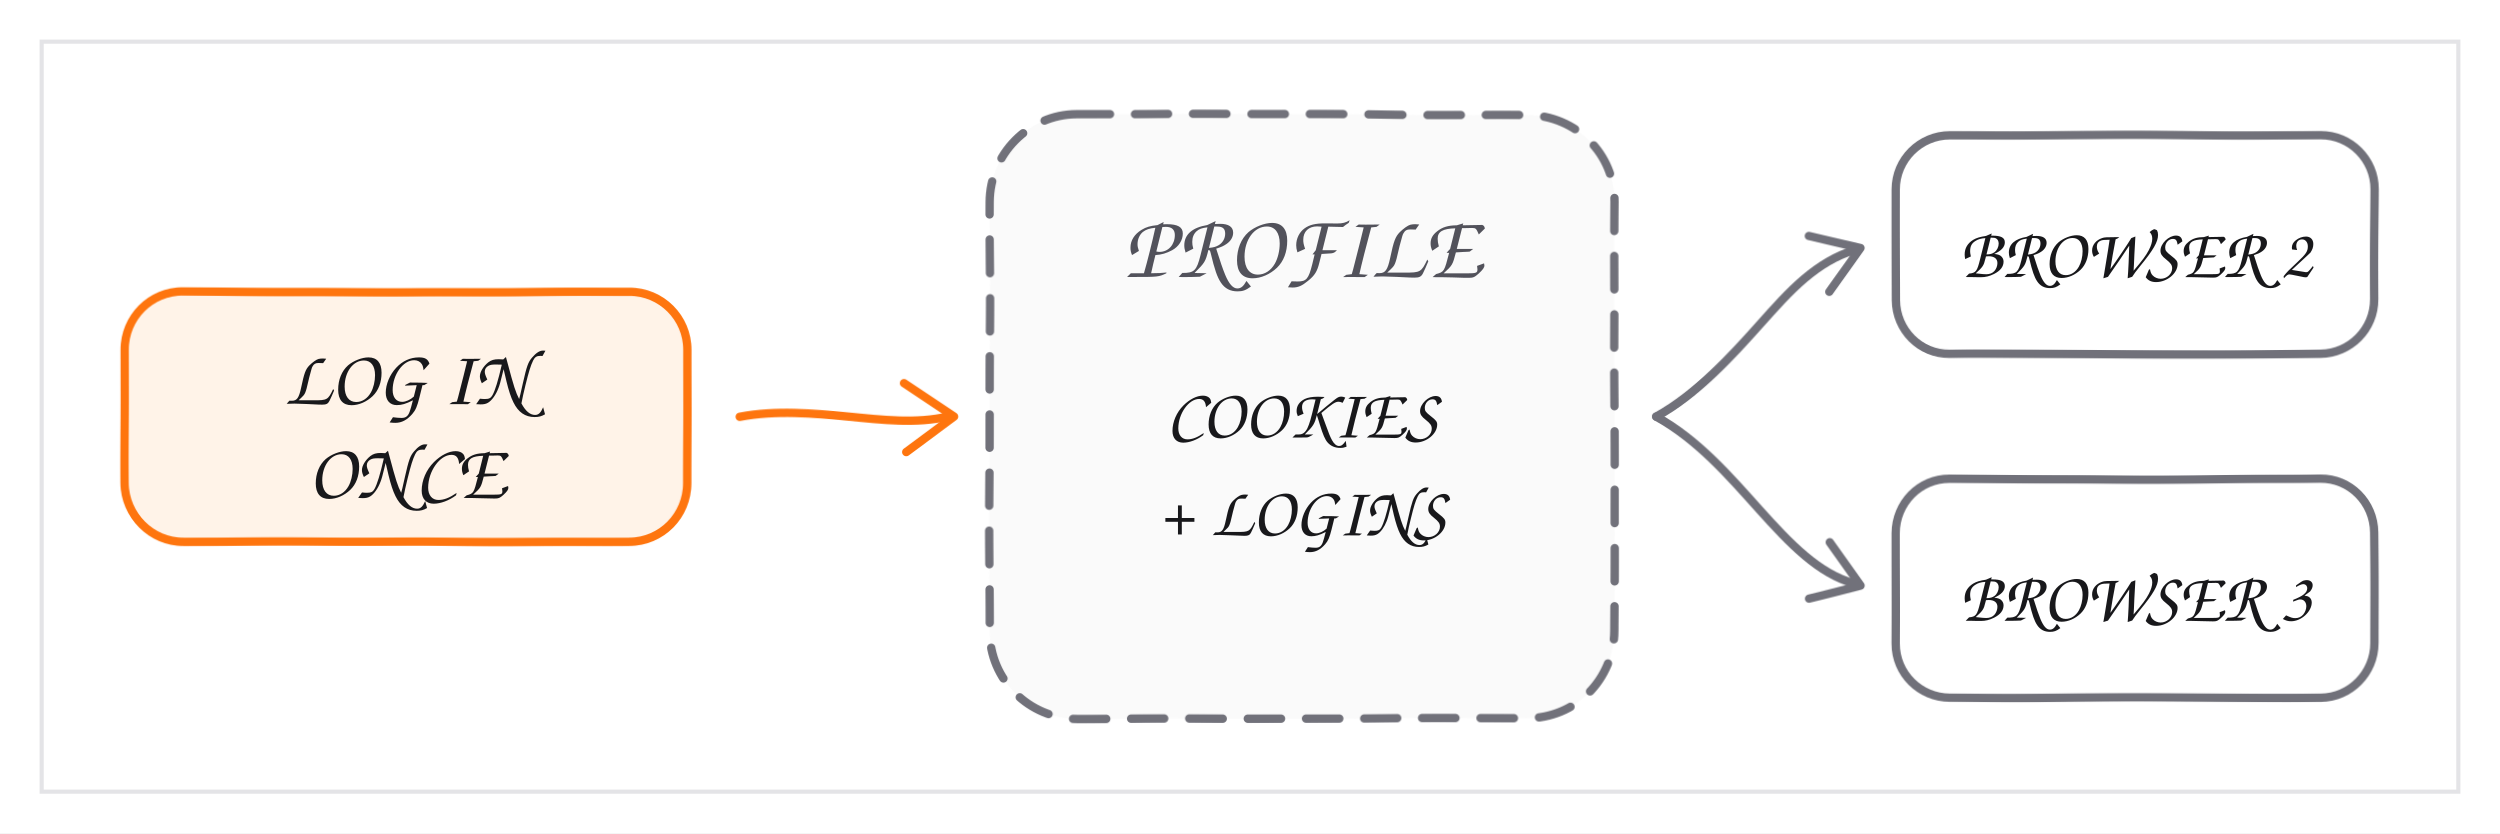
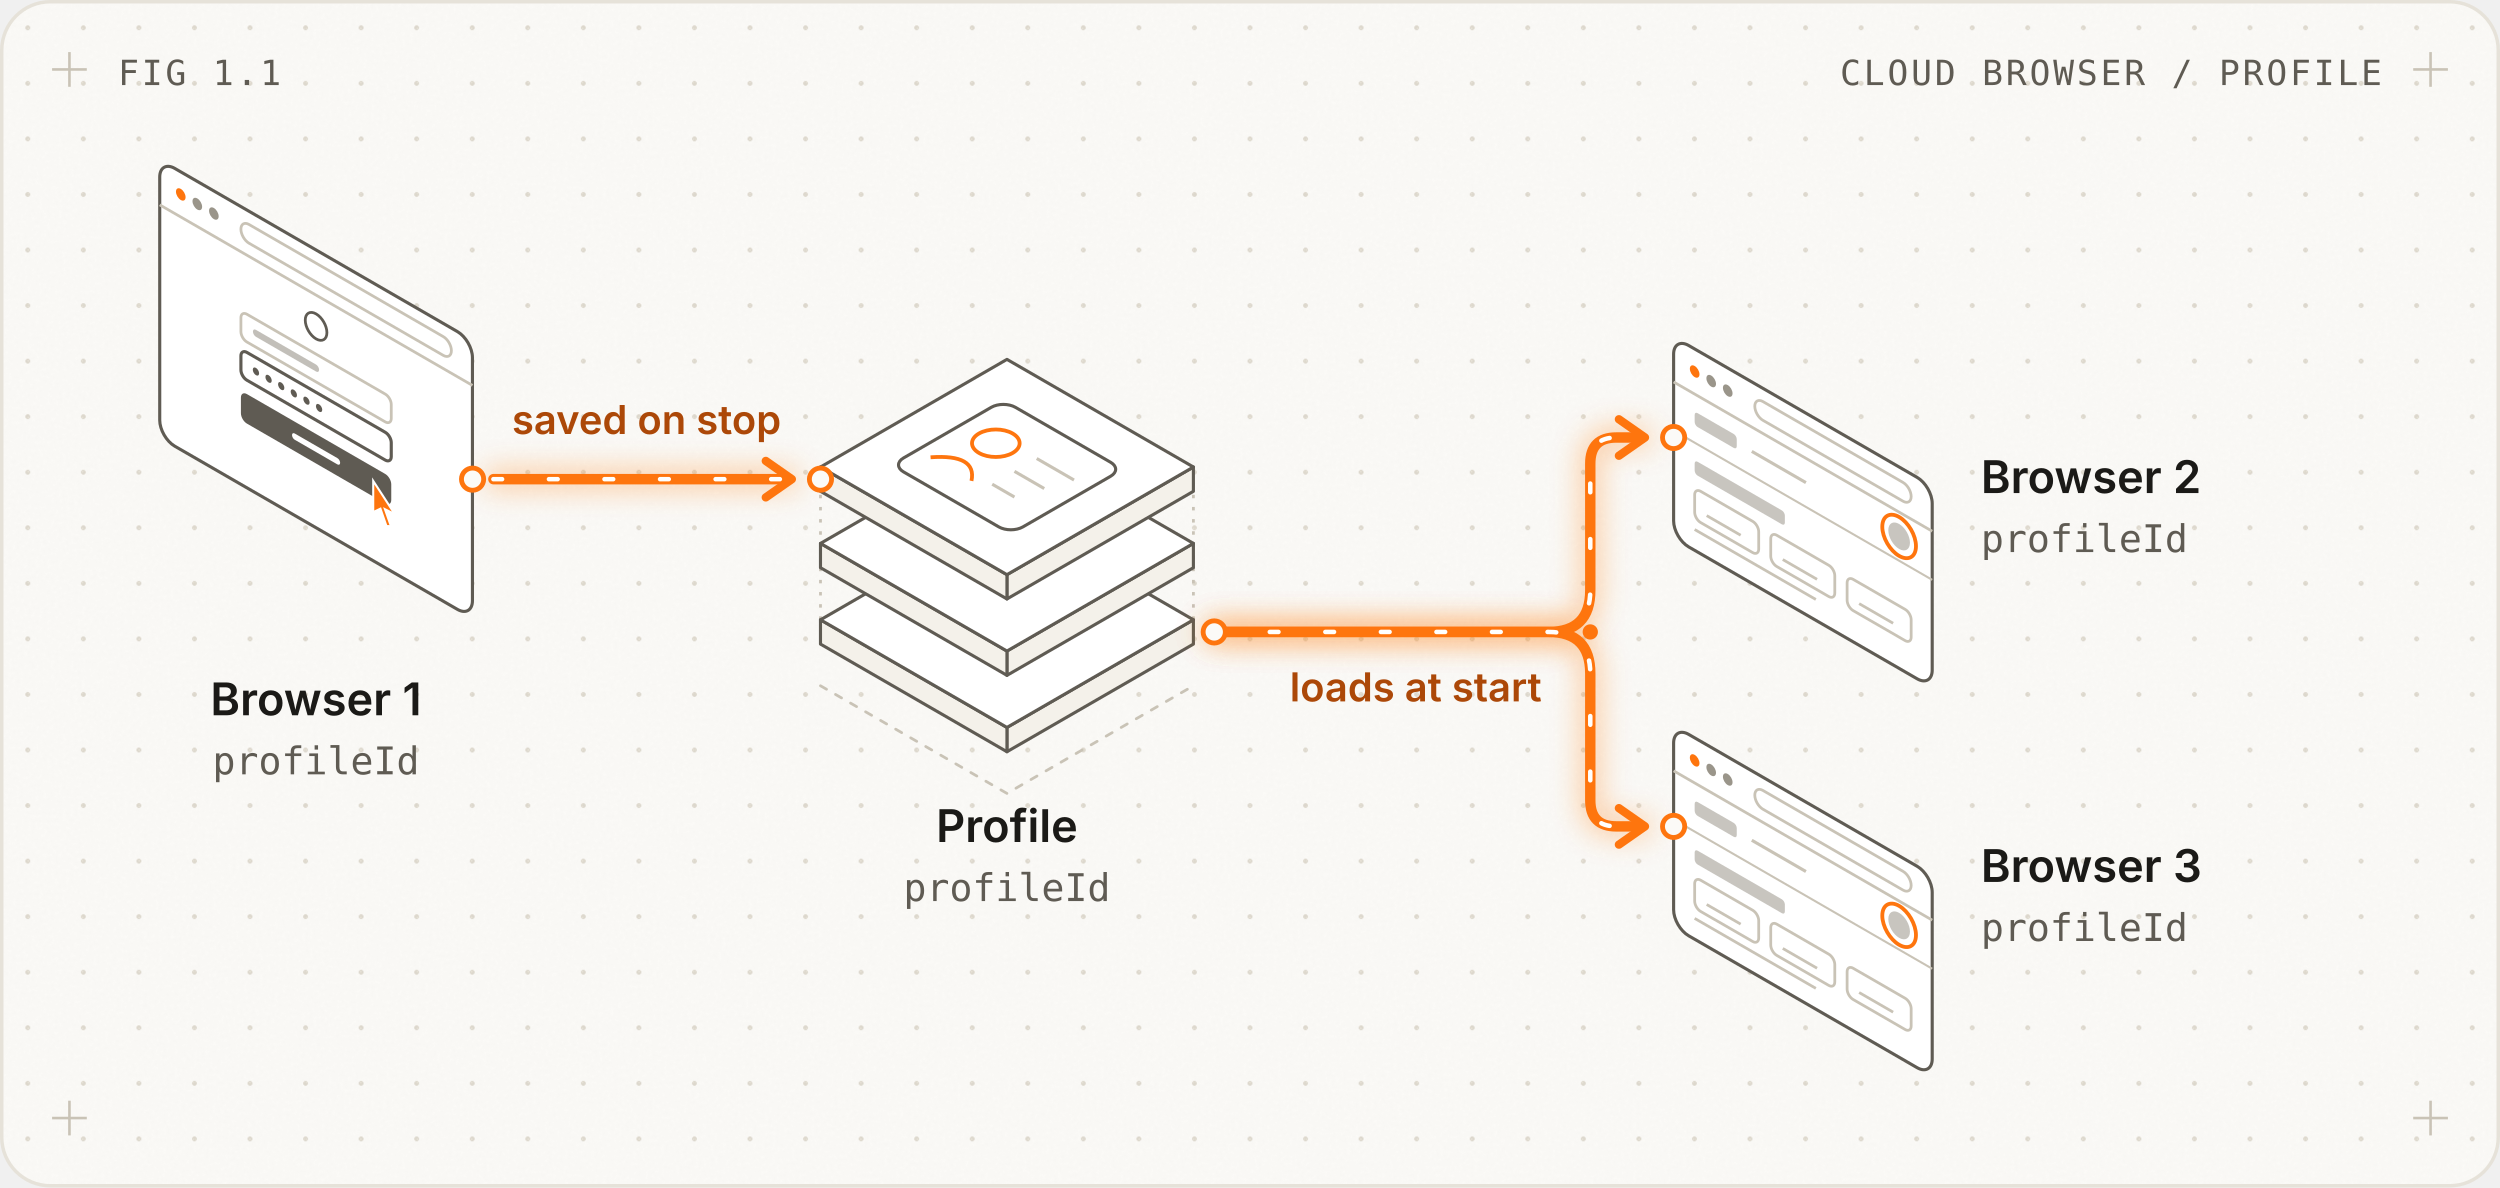
- <svg xmlns="http://www.w3.org/2000/svg" width="1200" height="400" viewBox="0 0 1200 400" role="img" aria-labelledby="title desc">
+ <svg xmlns="http://www.w3.org/2000/svg" viewBox="0 0 720 342" width="720" height="342" role="img" aria-labelledby="t d" fill="none">
+   <style>.s{font-family:Geist, Inter, -apple-system, BlinkMacSystemFont, 'Segoe UI', Helvetica, Arial, sans-serif}.m{font-family:'Geist Mono', ui-monospace, SFMono-Regular, Menlo, monospace}text{font-kerning:normal}@keyframes flow{to{stroke-dashoffset:-16}}@keyframes cur{0%,100%{transform:translate(-14px,-9px)}14%,26%{transform:translate(0,0)}36%{transform:translate(-14px,-9px)}}@keyframes btn{0%,19%,25%,100%{fill-opacity:1}21%,23%{fill-opacity:.45}}@keyframes pks{0%,27%{stroke-opacity:0}31%,52%{stroke-opacity:1}56%,100%{stroke-opacity:0}}@keyframes pkl{0%,54%{stroke-opacity:0}58%,88%{stroke-opacity:1}92%,100%{stroke-opacity:0}}@keyframes wr{0%,36%{fill-opacity:0}46%,60%{fill-opacity:1}74%,100%{fill-opacity:0}}@keyframes ring{0%,4%{stroke-opacity:1}12%,60%{stroke-opacity:.2}68%,100%{stroke-opacity:1}}@media (prefers-reduced-motion:no-preference){.flow{animation:flow 1s linear infinite,pks 7s linear infinite}.load{animation:flow 1s linear infinite,pkl 7s linear infinite}.cur{animation:cur 7s ease-in-out infinite}.btn{animation:btn 7s linear infinite}.wr{animation:wr 7s ease-in-out infinite}.ring{animation:ring 7s ease-in-out infinite}.ring2{animation-delay:.25s}}</style>
  <defs>
-     <filter id="rough">
-       <feTurbulence type="fractalNoise" baseFrequency=".01" numOctaves="2" seed="23" result="noise" />
-       <feDisplacementMap in="SourceGraphic" in2="noise" scale="1.4" />
+     <pattern id="dots" width="16" height="16" patternUnits="userSpaceOnUse">
+       <circle cx="8" cy="8" r="0.7" fill="#DDD8CD" />
+     </pattern>
+     <filter id="grain" x="0" y="0" width="100%" height="100%">
+       <feTurbulence type="fractalNoise" baseFrequency="0.9" numOctaves="2" seed="7" stitchTiles="stitch" />
+       <feColorMatrix values="0 0 0 0 0.5  0 0 0 0 0.5  0 0 0 0 0.5  0 0 0 0.05 0" />
    </filter>
+     <clipPath id="card">
+       <rect x="0.5" y="0.5" width="719" height="341" rx="14" />
+     </clipPath>
+     <filter id="glow" filterUnits="userSpaceOnUse" x="0" y="0" width="720" height="342">
+       <feGaussianBlur stdDeviation="4" />
+     </filter>
+     <marker id="oh" viewBox="0 0 10 10" refX="6" refY="5" markerWidth="5" markerHeight="5" orient="auto" markerUnits="strokeWidth">
+       <path d="M1.5 1.5 L6.5 5 L1.5 8.5" stroke="#FE750E" stroke-width="1.6" fill="none" stroke-linecap="round" stroke-linejoin="round" />
+     </marker>
  </defs>
-   <rect width="1200" height="400" fill="#FFFFFF" />
-   <rect x="20" y="20" width="1160" height="360" fill="none" stroke="#E4E4E7" stroke-width="2" />
-   <g fill="none" stroke-linecap="round" stroke-linejoin="round" filter="url(#rough)">
-     <rect x="60" y="140" width="270" height="120" rx="28" fill="#FFF3E8" stroke="#FE750E" stroke-width="4" />
-     <path d="M355 200 C390 193 425 207 455 200" stroke="#FE750E" stroke-width="4" />
-     <path d="M434 184 L458 200 L435 217" stroke="#FE750E" stroke-width="4" />
-     <rect x="475" y="55" width="300" height="290" rx="42" fill="#FAFAFA" stroke="#71717A" stroke-width="4" stroke-dasharray="16 12" />
-     <path d="M795 200 C835 178 855 130 890 120" stroke="#71717A" stroke-width="4" />
-     <path d="M868 113 L893 119 L878 140" stroke="#71717A" stroke-width="4" />
-     <path d="M795 200 C835 222 855 270 890 280" stroke="#71717A" stroke-width="4" />
-     <path d="M878 260 L893 281 L868 287" stroke="#71717A" stroke-width="4" />
-     <rect x="910" y="65" width="230" height="105" rx="26" fill="#FFFFFF" stroke="#71717A" stroke-width="4" />
-     <rect x="910" y="230" width="230" height="105" rx="26" fill="#FFFFFF" stroke="#71717A" stroke-width="4" />
+   <rect x="0.5" y="0.5" width="719" height="341" rx="14" fill="#FBFAF7" />
+   <g clip-path="url(#card)">
+     <rect width="720" height="342" fill="url(#dots)" />
+     <rect width="720" height="342" filter="url(#grain)" />
  </g>
-   <g font-family="Virgil, Comic Sans MS, cursive">
-     <text x="195" y="194" font-size="38" fill="#18181B" text-anchor="middle">LOG IN</text>
-     <text x="195" y="239" font-size="38" fill="#18181B" text-anchor="middle">ONCE</text>
-     <text x="625" y="133" font-size="44" fill="#52525B" text-anchor="middle">PROFILE</text>
-     <text x="625" y="210" font-size="34" fill="#18181B" text-anchor="middle">COOKIES</text>
-     <text x="625" y="257" font-size="34" fill="#18181B" text-anchor="middle">+ LOGINS</text>
-     <text x="1025" y="133" font-size="34" fill="#18181B" text-anchor="middle">BROWSER 2</text>
-     <text x="1025" y="298" font-size="34" fill="#18181B" text-anchor="middle">BROWSER 3</text>
+   <rect x="0.5" y="0.5" width="719" height="341" rx="14" fill="none" stroke="#E6E2D9" />
+   <path d="M15 20h10M20 15v10" stroke="#C9C3B6" stroke-width="0.75" />
+   <path d="M695 20h10M700 15v10" stroke="#C9C3B6" stroke-width="0.75" />
+   <path d="M15 322h10M20 317v10" stroke="#C9C3B6" stroke-width="0.75" />
+   <path d="M695 322h10M700 317v10" stroke="#C9C3B6" stroke-width="0.75" />
+   <text x="34.0" y="24.5" font-size="10" fill="#5F5B53" letter-spacing="0.08em" class="m">FIG 1.1</text>
+   <text x="686.0" y="24.5" font-size="10" fill="#5F5B53" text-anchor="end" letter-spacing="0.08em" class="m">CLOUD BROWSER / PROFILE</text>
+   <polyline points="236.3,197.5 290.0,228.5 343.7,197.5" stroke="#C9C3B6" stroke-width="0.8" stroke-dasharray="2 3" stroke-linejoin="round" stroke-linecap="round" />
+   <line x1="236.3" y1="185.5" x2="236.3" y2="134.5" stroke="#C9C3B6" stroke-width="0.8" stroke-dasharray="1 2.5" />
+   <line x1="290.0" y1="216.5" x2="290.0" y2="165.5" stroke="#C9C3B6" stroke-width="0.8" stroke-dasharray="1 2.5" />
+   <line x1="343.7" y1="185.5" x2="343.7" y2="134.5" stroke="#C9C3B6" stroke-width="0.8" stroke-dasharray="1 2.5" />
+   <polygon points="343.7,178.5 290.0,209.5 290.0,216.5 343.7,185.5" fill="#F4F1EA" stroke="#5F5B53" stroke-width="0.9" stroke-linejoin="round" stroke-linecap="round" />
+   <polygon points="236.3,178.5 290.0,209.5 290.0,216.5 236.3,185.5" fill="#F4F1EA" stroke="#5F5B53" stroke-width="0.9" stroke-linejoin="round" stroke-linecap="round" />
+   <polygon points="290.0,147.5 343.7,178.5 290.0,209.5 236.3,178.5" fill="#FFFFFF" stroke="#5F5B53" stroke-width="0.9" stroke-linejoin="round" stroke-linecap="round" />
+   <polygon points="343.7,156.5 290.0,187.5 290.0,194.5 343.7,163.5" fill="#F4F1EA" stroke="#5F5B53" stroke-width="0.9" stroke-linejoin="round" stroke-linecap="round" />
+   <polygon points="236.3,156.5 290.0,187.5 290.0,194.5 236.3,163.5" fill="#F4F1EA" stroke="#5F5B53" stroke-width="0.9" stroke-linejoin="round" stroke-linecap="round" />
+   <polygon points="290.0,125.5 343.7,156.5 290.0,187.5 236.3,156.5" fill="#FFFFFF" stroke="#5F5B53" stroke-width="0.9" stroke-linejoin="round" stroke-linecap="round" />
+   <polygon points="343.7,134.5 290.0,165.5 290.0,172.5 343.7,141.5" fill="#F4F1EA" stroke="#5F5B53" stroke-width="0.9" stroke-linejoin="round" stroke-linecap="round" />
+   <polygon points="236.3,134.5 290.0,165.5 290.0,172.5 236.3,141.5" fill="#F4F1EA" stroke="#5F5B53" stroke-width="0.9" stroke-linejoin="round" stroke-linecap="round" />
+   <polygon points="290.0,103.5 343.7,134.5 290.0,165.5 236.3,134.5" fill="#FFFFFF" stroke="#5F5B53" stroke-width="0.9" stroke-linejoin="round" stroke-linecap="round" />
+   <polygon class="wr" points="290.0,103.5 343.7,134.5 290.0,165.5 236.3,134.5" fill="#FFE6D2" fill-opacity="0" />
+   <g transform="matrix(0.866,0.5,-0.866,0.5,290.0,103.5)">
+     <rect x="11.2" y="12.4" width="39.7" height="37.2" rx="4" stroke="#5F5B53" stroke-width="0.9" vector-effect="non-scaling-stroke" />
+     <circle cx="22.3" cy="26.0" r="5.6" stroke="#FE750E" stroke-width="1.1" vector-effect="non-scaling-stroke" />
+     <path d="M15.5 40.9 q6.8 -8.7 13.6 0" stroke="#FE750E" stroke-width="1.1" vector-effect="non-scaling-stroke" />
+     <line x1="33.5" y1="23.6" x2="45.9" y2="23.6" stroke="#C9C3B6" stroke-width="0.9" vector-effect="non-scaling-stroke" />
+     <line x1="33.5" y1="31.0" x2="43.4" y2="31.0" stroke="#C9C3B6" stroke-width="0.9" vector-effect="non-scaling-stroke" />
+     <line x1="33.5" y1="38.4" x2="40.9" y2="38.4" stroke="#C9C3B6" stroke-width="0.9" vector-effect="non-scaling-stroke" />
  </g>
+   <path d="M142.1 138.0 H227.3" stroke="#FE750E" stroke-width="6" stroke-opacity="0.35" filter="url(#glow)" stroke-linejoin="round" stroke-linecap="round" />
+   <path d="M142.1 138.0 H227.3" stroke="#FE750E" stroke-width="3" stroke-linejoin="round" stroke-linecap="round" marker-end="url(#oh)" />
+   <path class="flow" d="M142.1 138.0 H227.3" stroke="#FFFFFF" stroke-width="1.3" stroke-dasharray="2.5 13.5" stroke-linecap="round" />
+   <text x="186.2" y="125.0" font-size="11.5" fill="#AC4808" font-weight="600" text-anchor="middle" class="s">saved on stop</text>
+   <path d="M349.7 182.0 L446.0 182.0 Q458.0 182.0 458.0 170.0 L458.0 133.5 Q458.0 126.0 465.5 126.0 L473.0 126.0" stroke="#FE750E" stroke-width="6" stroke-opacity="0.35" filter="url(#glow)" stroke-linejoin="round" stroke-linecap="round" />
+   <path d="M349.7 182.0 L446.0 182.0 Q458.0 182.0 458.0 170.0 L458.0 133.5 Q458.0 126.0 465.5 126.0 L473.0 126.0" stroke="#FE750E" stroke-width="3" stroke-linejoin="round" stroke-linecap="round" marker-end="url(#oh)" />
+   <path class="load" d="M349.7 182.0 L446.0 182.0 Q458.0 182.0 458.0 170.0 L458.0 133.5 Q458.0 126.0 465.5 126.0 L473.0 126.0" stroke="#FFFFFF" stroke-width="1.3" stroke-dasharray="2.5 13.5" stroke-linecap="round" />
+   <path d="M349.7 182.0 L446.0 182.0 Q458.0 182.0 458.0 194.0 L458.0 230.5 Q458.0 238.0 465.5 238.0 L473.0 238.0" stroke="#FE750E" stroke-width="6" stroke-opacity="0.35" filter="url(#glow)" stroke-linejoin="round" stroke-linecap="round" />
+   <path d="M349.7 182.0 L446.0 182.0 Q458.0 182.0 458.0 194.0 L458.0 230.5 Q458.0 238.0 465.5 238.0 L473.0 238.0" stroke="#FE750E" stroke-width="3" stroke-linejoin="round" stroke-linecap="round" marker-end="url(#oh)" />
+   <path class="load" d="M349.7 182.0 L446.0 182.0 Q458.0 182.0 458.0 194.0 L458.0 230.5 Q458.0 238.0 465.5 238.0 L473.0 238.0" stroke="#FFFFFF" stroke-width="1.3" stroke-dasharray="2.5 13.5" stroke-linecap="round" />
+   <circle cx="458" cy="182.0" r="2.2" fill="#FE750E" />
+   <text x="444.0" y="202.0" font-size="11.5" fill="#AC4808" font-weight="600" text-anchor="end" class="s">loads at start</text>
+   <g transform="matrix(0.866,0.5,0,1,46.0,126.0)">
+     <rect x="0" y="-80" width="104" height="80" rx="5" fill="#FFFFFF" stroke="#5F5B53" stroke-width="0.9" vector-effect="non-scaling-stroke" />
+     <line x1="0" y1="-67" x2="104" y2="-67" stroke="#C9C3B6" stroke-width="0.8" vector-effect="non-scaling-stroke" />
+     <circle cx="7.0" cy="-73.5" r="1.6" fill="#FE750E" />
+     <circle cx="12.5" cy="-73.5" r="1.6" fill="#9A958A" />
+     <circle cx="18.0" cy="-73.5" r="1.6" fill="#9A958A" />
+     <rect x="27" y="-76.2" width="70" height="5.4" rx="2.7" stroke="#C9C3B6" stroke-width="0.8" vector-effect="non-scaling-stroke" />
+     <circle cx="52.0" cy="-58" r="3.6" stroke="#5F5B53" stroke-width="0.8" vector-effect="non-scaling-stroke" />
+     <rect x="27.0" y="-50" width="50" height="8" rx="2" stroke="#C9C3B6" stroke-width="0.8" vector-effect="non-scaling-stroke" />
+     <rect x="31.0" y="-47" width="22" height="2" rx="1" fill="#9A958A" fill-opacity=".6" />
+     <rect x="27.0" y="-39" width="50" height="8" rx="2" stroke="#5F5B53" stroke-width="0.9" vector-effect="non-scaling-stroke" />
+     <circle cx="32.0" cy="-35" r="1.05" fill="#5F5B53" />
+     <circle cx="36.2" cy="-35" r="1.05" fill="#5F5B53" />
+     <circle cx="40.4" cy="-35" r="1.05" fill="#5F5B53" />
+     <circle cx="44.6" cy="-35" r="1.05" fill="#5F5B53" />
+     <circle cx="48.8" cy="-35" r="1.05" fill="#5F5B53" />
+     <circle cx="53.0" cy="-35" r="1.05" fill="#5F5B53" />
+     <rect class="btn" x="27.0" y="-27" width="50" height="8.5" rx="2" fill="#5F5B53" />
+     <rect x="44.0" y="-23.6" width="16" height="1.8" rx=".9" fill="#FFFFFF" />
+     <path class="cur" d="M71.0 -23 l0 9 l2.4 -2.2 l2 4 l1.5 -0.7 l-2 -3.9 l3.3 -0.2z" fill="#FE750E" stroke="#FFFFFF" stroke-width="0.6" vector-effect="non-scaling-stroke" />
+   </g>
+   <g transform="matrix(0.866,0.5,0,1,482.0,155.0)">
+     <rect x="0" y="-58" width="86" height="58" rx="5" fill="#FFFFFF" stroke="#5F5B53" stroke-width="0.9" vector-effect="non-scaling-stroke" />
+     <line x1="0" y1="-45" x2="86" y2="-45" stroke="#C9C3B6" stroke-width="0.8" vector-effect="non-scaling-stroke" />
+     <circle cx="7.0" cy="-51.5" r="1.6" fill="#FE750E" />
+     <circle cx="12.5" cy="-51.5" r="1.6" fill="#9A958A" />
+     <circle cx="18.0" cy="-51.5" r="1.6" fill="#9A958A" />
+     <rect x="27" y="-54.2" width="52" height="5.4" rx="2.7" stroke="#C9C3B6" stroke-width="0.8" vector-effect="non-scaling-stroke" />
+     <rect x="7" y="-40" width="14" height="4" rx="1" fill="#9A958A" fill-opacity=".55" />
+     <line x1="26" y1="-38" x2="44" y2="-38" stroke="#C9C3B6" stroke-width="0.9" vector-effect="non-scaling-stroke" />
+     <circle cx="75" cy="-38" r="3.6" fill="#9A958A" fill-opacity=".55" />
+     <circle class="ring " cx="75" cy="-38" r="5.6" stroke="#FE750E" stroke-width="1.1" vector-effect="non-scaling-stroke" />
+     <line x1="0" y1="-31" x2="86" y2="-31" stroke="#C9C3B6" stroke-width="0.6" vector-effect="non-scaling-stroke" />
+     <rect x="7" y="-26" width="30" height="4" rx="1" fill="#9A958A" fill-opacity=".55" />
+     <rect x="7.0" y="-18" width="21.3" height="9.0" rx="2" stroke="#C9C3B6" stroke-width="0.8" vector-effect="non-scaling-stroke" />
+     <line x1="11.0" y1="-12" x2="22.3" y2="-12" stroke="#C9C3B6" stroke-width="0.8" vector-effect="non-scaling-stroke" />
+     <rect x="32.3" y="-18" width="21.3" height="9.0" rx="2" stroke="#C9C3B6" stroke-width="0.8" vector-effect="non-scaling-stroke" />
+     <line x1="36.3" y1="-12" x2="47.7" y2="-12" stroke="#C9C3B6" stroke-width="0.8" vector-effect="non-scaling-stroke" />
+     <rect x="57.7" y="-18" width="21.3" height="9.0" rx="2" stroke="#C9C3B6" stroke-width="0.8" vector-effect="non-scaling-stroke" />
+     <line x1="61.7" y1="-12" x2="73.0" y2="-12" stroke="#C9C3B6" stroke-width="0.8" vector-effect="non-scaling-stroke" />
+     <line x1="7" y1="-6" x2="47.3" y2="-6" stroke="#C9C3B6" stroke-width="0.8" vector-effect="non-scaling-stroke" />
+   </g>
+   <g transform="matrix(0.866,0.5,0,1,482.0,267.0)">
+     <rect x="0" y="-58" width="86" height="58" rx="5" fill="#FFFFFF" stroke="#5F5B53" stroke-width="0.9" vector-effect="non-scaling-stroke" />
+     <line x1="0" y1="-45" x2="86" y2="-45" stroke="#C9C3B6" stroke-width="0.8" vector-effect="non-scaling-stroke" />
+     <circle cx="7.0" cy="-51.5" r="1.6" fill="#FE750E" />
+     <circle cx="12.5" cy="-51.5" r="1.6" fill="#9A958A" />
+     <circle cx="18.0" cy="-51.5" r="1.6" fill="#9A958A" />
+     <rect x="27" y="-54.2" width="52" height="5.4" rx="2.7" stroke="#C9C3B6" stroke-width="0.8" vector-effect="non-scaling-stroke" />
+     <rect x="7" y="-40" width="14" height="4" rx="1" fill="#9A958A" fill-opacity=".55" />
+     <line x1="26" y1="-38" x2="44" y2="-38" stroke="#C9C3B6" stroke-width="0.9" vector-effect="non-scaling-stroke" />
+     <circle cx="75" cy="-38" r="3.6" fill="#9A958A" fill-opacity=".55" />
+     <circle class="ring ring2" cx="75" cy="-38" r="5.6" stroke="#FE750E" stroke-width="1.1" vector-effect="non-scaling-stroke" />
+     <line x1="0" y1="-31" x2="86" y2="-31" stroke="#C9C3B6" stroke-width="0.6" vector-effect="non-scaling-stroke" />
+     <rect x="7" y="-26" width="30" height="4" rx="1" fill="#9A958A" fill-opacity=".55" />
+     <rect x="7.0" y="-18" width="21.3" height="9.0" rx="2" stroke="#C9C3B6" stroke-width="0.8" vector-effect="non-scaling-stroke" />
+     <line x1="11.0" y1="-12" x2="22.3" y2="-12" stroke="#C9C3B6" stroke-width="0.8" vector-effect="non-scaling-stroke" />
+     <rect x="32.3" y="-18" width="21.3" height="9.0" rx="2" stroke="#C9C3B6" stroke-width="0.8" vector-effect="non-scaling-stroke" />
+     <line x1="36.3" y1="-12" x2="47.7" y2="-12" stroke="#C9C3B6" stroke-width="0.8" vector-effect="non-scaling-stroke" />
+     <rect x="57.7" y="-18" width="21.3" height="9.0" rx="2" stroke="#C9C3B6" stroke-width="0.8" vector-effect="non-scaling-stroke" />
+     <line x1="61.7" y1="-12" x2="73.0" y2="-12" stroke="#C9C3B6" stroke-width="0.8" vector-effect="non-scaling-stroke" />
+     <line x1="7" y1="-6" x2="47.3" y2="-6" stroke="#C9C3B6" stroke-width="0.8" vector-effect="non-scaling-stroke" />
+   </g>
+   <circle cx="136.1" cy="138.0" r="3.2" fill="#FBFAF7" stroke="#FE750E" stroke-width="1.4" />
+   <circle cx="482.0" cy="126.0" r="3.2" fill="#FBFAF7" stroke="#FE750E" stroke-width="1.4" />
+   <circle cx="482.0" cy="238.0" r="3.2" fill="#FBFAF7" stroke="#FE750E" stroke-width="1.4" />
+   <circle cx="236.3" cy="138.0" r="3.2" fill="#FBFAF7" stroke="#FE750E" stroke-width="1.4" />
+   <circle cx="349.7" cy="182.0" r="3.2" fill="#FBFAF7" stroke="#FE750E" stroke-width="1.4" />
+   <text x="91.0" y="206.0" font-size="13" fill="#1B1A17" font-weight="600" text-anchor="middle" class="s">Browser 1</text>
+   <text x="91.0" y="223.0" font-size="11" fill="#5F5B53" text-anchor="middle" class="m">profileId</text>
+   <text x="290.0" y="242.5" font-size="13" fill="#1B1A17" font-weight="600" text-anchor="middle" class="s">Profile</text>
+   <text x="290.0" y="259.5" font-size="11" fill="#5F5B53" text-anchor="middle" class="m">profileId</text>
+   <text x="570.5" y="142.0" font-size="13" fill="#1B1A17" font-weight="600" class="s">Browser 2</text>
+   <text x="570.5" y="159.0" font-size="11" fill="#5F5B53" class="m">profileId</text>
+   <text x="570.5" y="254.0" font-size="13" fill="#1B1A17" font-weight="600" class="s">Browser 3</text>
+   <text x="570.5" y="271.0" font-size="11" fill="#5F5B53" class="m">profileId</text>
</svg>
